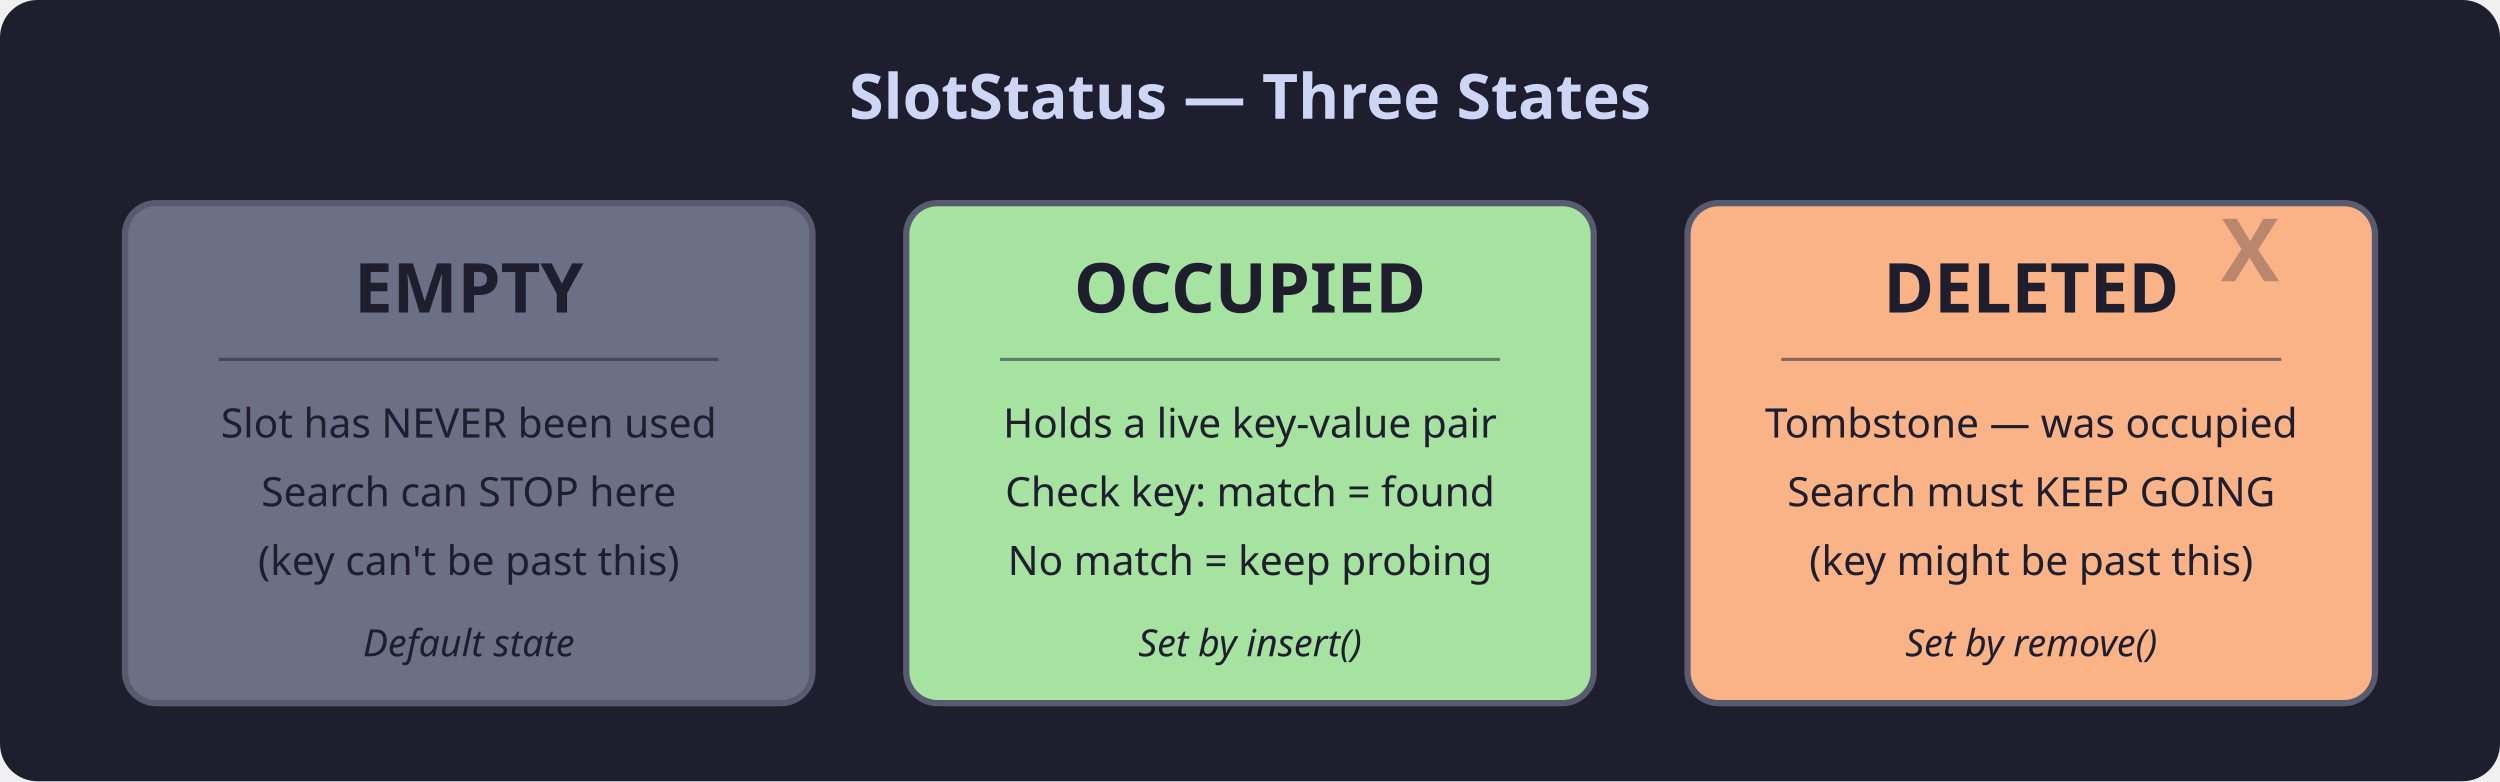
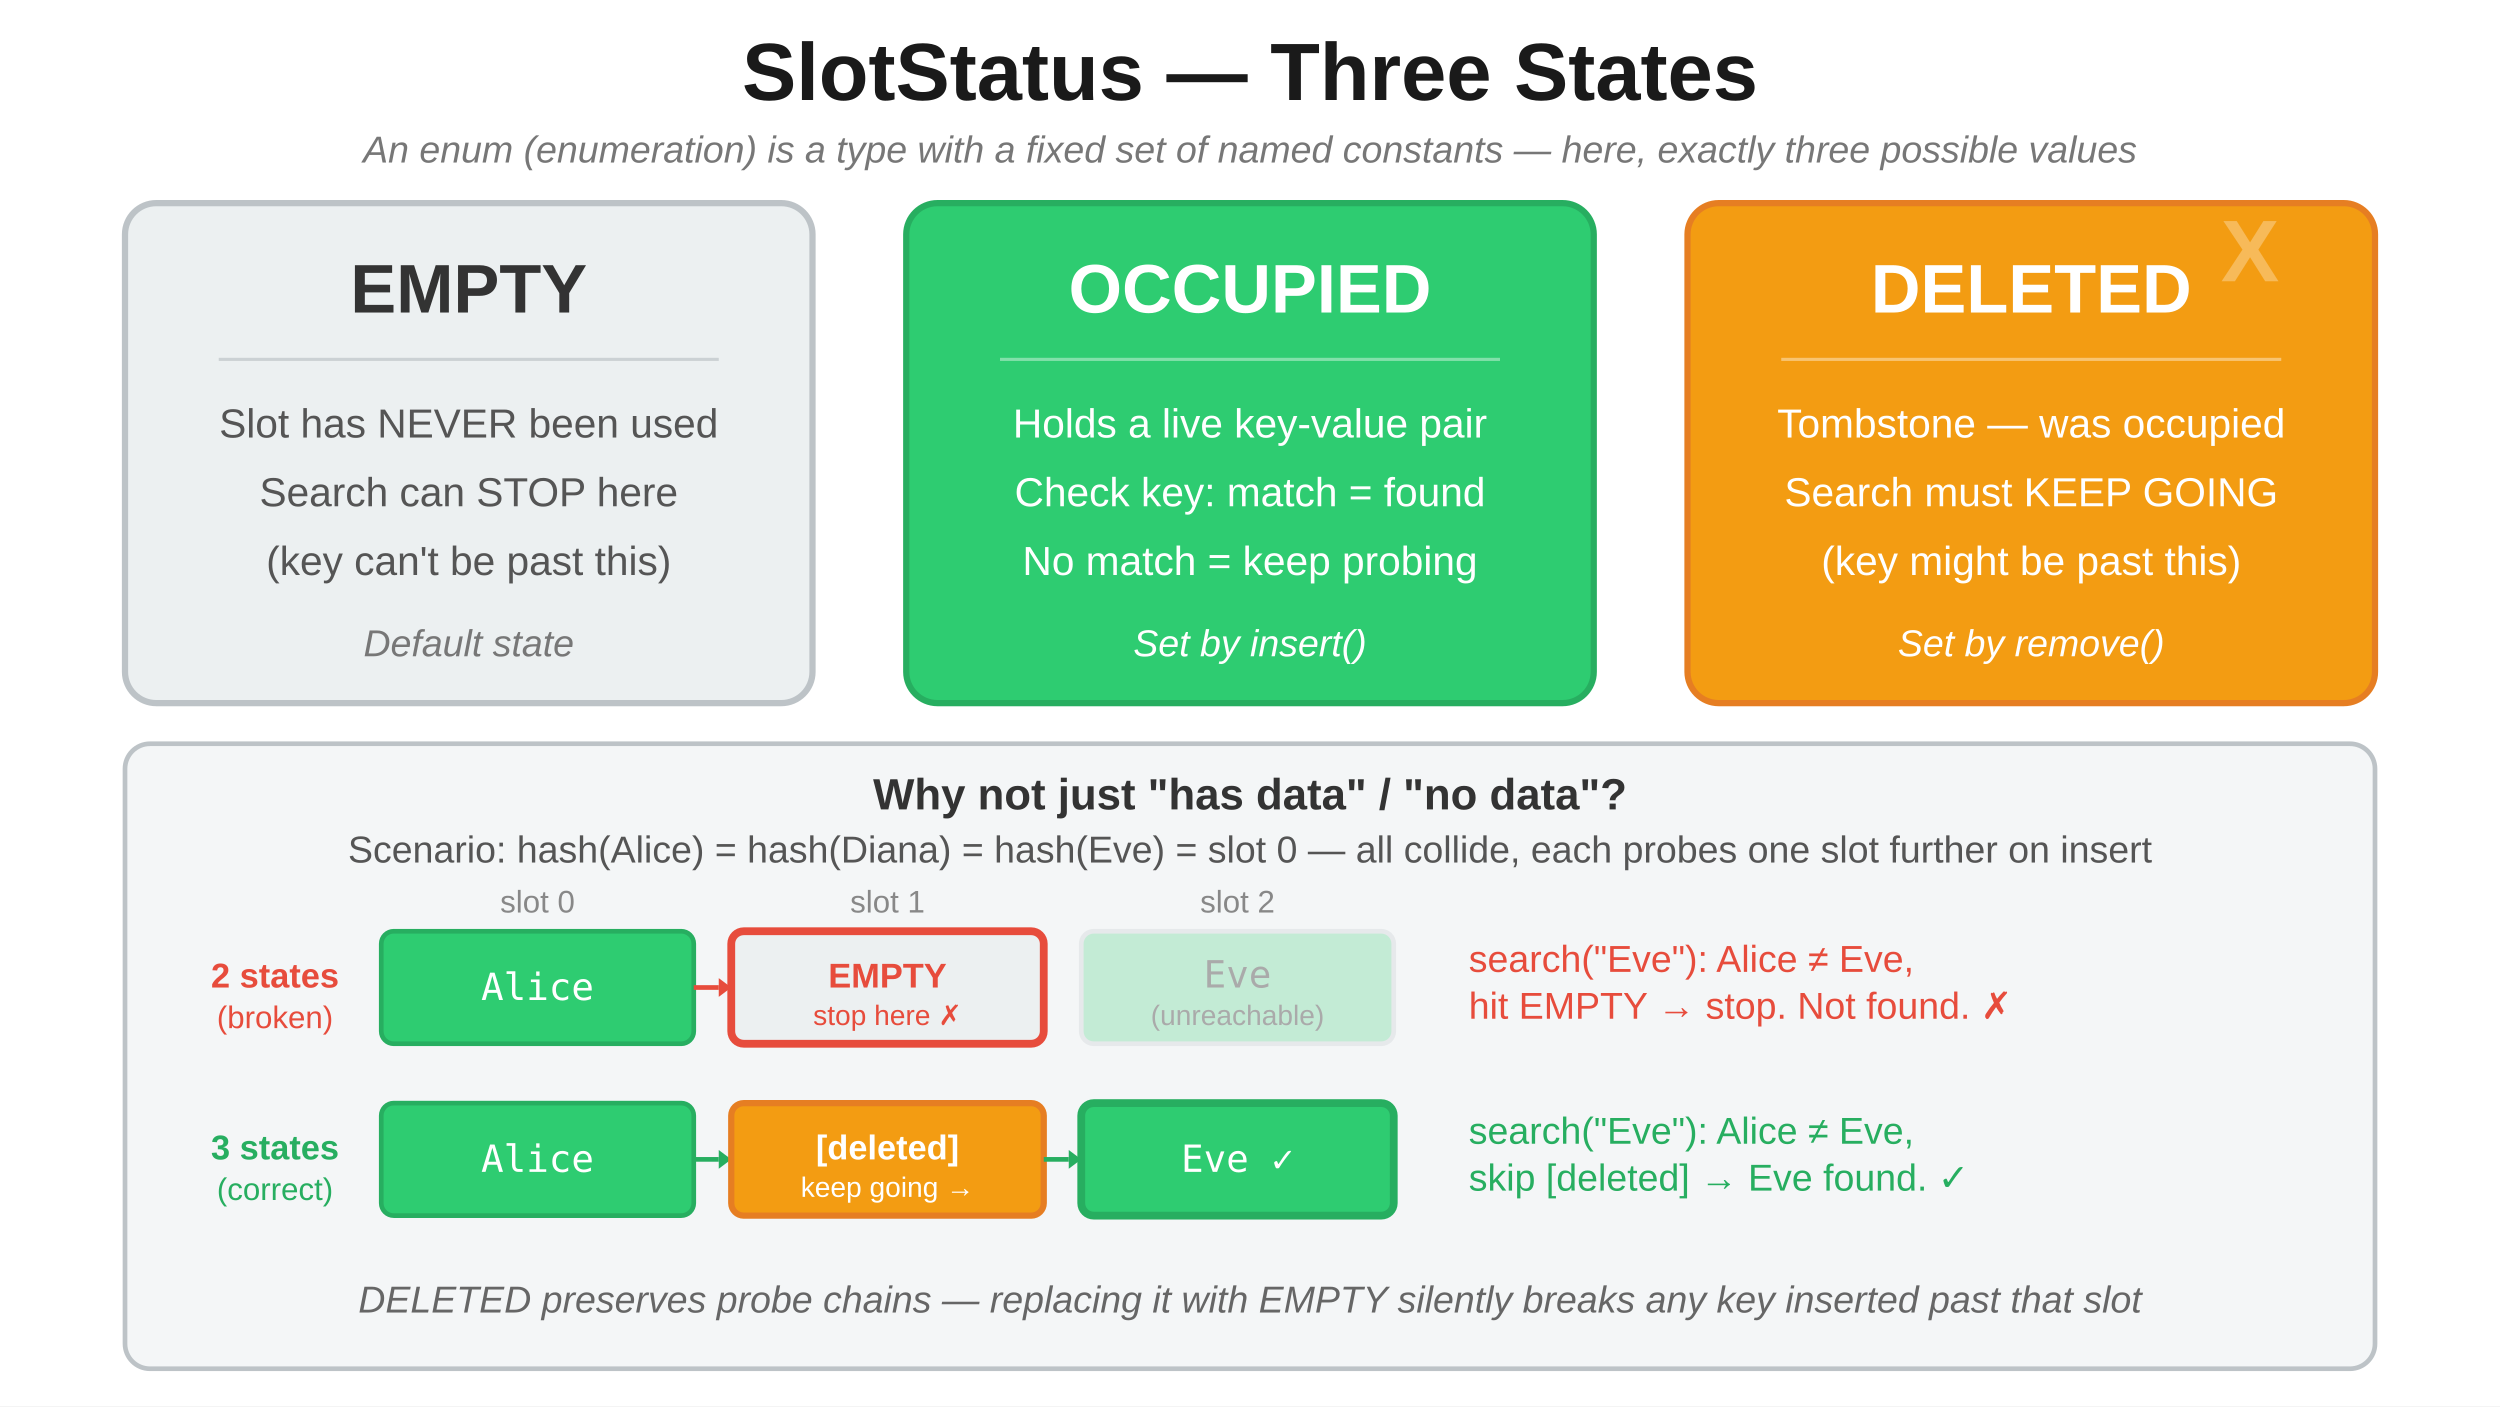
- <svg xmlns="http://www.w3.org/2000/svg" viewBox="0 0 800 250" font-family="sans-serif">
-   <rect width="800" height="250" rx="12" fill="#1e1e2e" />
-   <text x="400" y="38" text-anchor="middle" fill="#cdd6f4" font-size="20" font-weight="bold">SlotStatus — Three States</text>
-   <rect x="40" y="65" width="220" height="160" rx="10" fill="#6c7086" stroke="#585b70" stroke-width="2" />
-   <text x="150" y="100" text-anchor="middle" fill="#1e1e2e" font-size="22" font-weight="bold">EMPTY</text>
-   <line x1="70" y1="115" x2="230" y2="115" stroke="#1e1e2e" stroke-width="1" opacity="0.5" />
-   <text x="150" y="140" text-anchor="middle" fill="#1e1e2e" font-size="13">Slot has NEVER been used</text>
-   <text x="150" y="162" text-anchor="middle" fill="#1e1e2e" font-size="13">Search can STOP here</text>
-   <text x="150" y="184" text-anchor="middle" fill="#1e1e2e" font-size="13">(key can't be past this)</text>
-   <text x="150" y="210" text-anchor="middle" fill="#1e1e2e" font-size="12" font-style="italic">Default state</text>
-   <rect x="290" y="65" width="220" height="160" rx="10" fill="#a6e3a1" stroke="#585b70" stroke-width="2" />
-   <text x="400" y="100" text-anchor="middle" fill="#1e1e2e" font-size="22" font-weight="bold">OCCUPIED</text>
-   <line x1="320" y1="115" x2="480" y2="115" stroke="#1e1e2e" stroke-width="1" opacity="0.5" />
-   <text x="400" y="140" text-anchor="middle" fill="#1e1e2e" font-size="13">Holds a live key-value pair</text>
-   <text x="400" y="162" text-anchor="middle" fill="#1e1e2e" font-size="13">Check key: match = found</text>
-   <text x="400" y="184" text-anchor="middle" fill="#1e1e2e" font-size="13">No match = keep probing</text>
-   <text x="400" y="210" text-anchor="middle" fill="#1e1e2e" font-size="12" font-style="italic">Set by insert()</text>
-   <rect x="540" y="65" width="220" height="160" rx="10" fill="#fab387" stroke="#585b70" stroke-width="2" />
-   <text x="650" y="100" text-anchor="middle" fill="#1e1e2e" font-size="22" font-weight="bold">DELETED</text>
-   <line x1="570" y1="115" x2="730" y2="115" stroke="#1e1e2e" stroke-width="1" opacity="0.5" />
-   <text x="650" y="140" text-anchor="middle" fill="#1e1e2e" font-size="13">Tombstone — was occupied</text>
-   <text x="650" y="162" text-anchor="middle" fill="#1e1e2e" font-size="13">Search must KEEP GOING</text>
-   <text x="650" y="184" text-anchor="middle" fill="#1e1e2e" font-size="13">(key might be past this)</text>
-   <text x="650" y="210" text-anchor="middle" fill="#1e1e2e" font-size="12" font-style="italic">Set by remove()</text>
-   <text x="720" y="90" text-anchor="middle" fill="#1e1e2e" font-size="28" font-weight="bold" opacity="0.3">X</text>
+ <svg xmlns="http://www.w3.org/2000/svg" viewBox="0 0 800 450" font-family="'Segoe UI', Arial, sans-serif">
+   <rect width="100%" height="100%" fill="white" />
+   <text x="400" y="32" text-anchor="middle" fill="#1a1a1a" font-size="26" font-weight="bold">SlotStatus — Three States</text>
+   <text x="400" y="52" text-anchor="middle" fill="#777" font-size="12" font-style="italic">An enum (enumeration) is a type with a fixed set of named constants — here, exactly three possible values</text>
+   <rect x="40" y="65" width="220" height="160" rx="10" fill="#ecf0f1" stroke="#bdc3c7" stroke-width="2" />
+   <text x="150" y="100" text-anchor="middle" fill="#333" font-size="22" font-weight="bold">EMPTY</text>
+   <line x1="70" y1="115" x2="230" y2="115" stroke="#bdc3c7" stroke-width="1" opacity="0.7" />
+   <text x="150" y="140" text-anchor="middle" fill="#555" font-size="13">Slot has NEVER been used</text>
+   <text x="150" y="162" text-anchor="middle" fill="#555" font-size="13">Search can STOP here</text>
+   <text x="150" y="184" text-anchor="middle" fill="#555" font-size="13">(key can't be past this)</text>
+   <text x="150" y="210" text-anchor="middle" fill="#777" font-size="12" font-style="italic">Default state</text>
+   <rect x="290" y="65" width="220" height="160" rx="10" fill="#2ecc71" stroke="#27ae60" stroke-width="2" />
+   <text x="400" y="100" text-anchor="middle" fill="#fff" font-size="22" font-weight="bold">OCCUPIED</text>
+   <line x1="320" y1="115" x2="480" y2="115" stroke="#fff" stroke-width="1" opacity="0.4" />
+   <text x="400" y="140" text-anchor="middle" fill="#fff" font-size="13">Holds a live key-value pair</text>
+   <text x="400" y="162" text-anchor="middle" fill="#fff" font-size="13">Check key: match = found</text>
+   <text x="400" y="184" text-anchor="middle" fill="#fff" font-size="13">No match = keep probing</text>
+   <text x="400" y="210" text-anchor="middle" fill="#fff" font-size="12" font-style="italic">Set by insert()</text>
+   <rect x="540" y="65" width="220" height="160" rx="10" fill="#f39c12" stroke="#e67e22" stroke-width="2" />
+   <text x="650" y="100" text-anchor="middle" fill="#fff" font-size="22" font-weight="bold">DELETED</text>
+   <line x1="570" y1="115" x2="730" y2="115" stroke="#fff" stroke-width="1" opacity="0.4" />
+   <text x="650" y="140" text-anchor="middle" fill="#fff" font-size="13">Tombstone — was occupied</text>
+   <text x="650" y="162" text-anchor="middle" fill="#fff" font-size="13">Search must KEEP GOING</text>
+   <text x="650" y="184" text-anchor="middle" fill="#fff" font-size="13">(key might be past this)</text>
+   <text x="650" y="210" text-anchor="middle" fill="#fff" font-size="12" font-style="italic">Set by remove()</text>
+   <text x="720" y="90" text-anchor="middle" fill="#fff" font-size="28" font-weight="bold" opacity="0.3">X</text>
+   <rect x="40" y="238" width="720" height="200" rx="8" fill="#f4f6f7" stroke="#bdc3c7" stroke-width="1.5" />
+   <text x="400" y="259" text-anchor="middle" fill="#333" font-size="14" font-weight="bold">Why not just "has data" / "no data"?</text>
+   <text x="400" y="276" text-anchor="middle" fill="#555" font-size="12">Scenario: hash(Alice) = hash(Diana) = hash(Eve) = slot 0 — all collide, each probes one slot further on insert</text>
+   <text x="172" y="292" text-anchor="middle" fill="#888" font-size="10">slot 0</text>
+   <text x="284" y="292" text-anchor="middle" fill="#888" font-size="10">slot 1</text>
+   <text x="396" y="292" text-anchor="middle" fill="#888" font-size="10">slot 2</text>
+   <text x="88" y="316" text-anchor="middle" fill="#e74c3c" font-size="11" font-weight="bold">2 states</text>
+   <text x="88" y="329" text-anchor="middle" fill="#e74c3c" font-size="10">(broken)</text>
+   <rect x="122" y="298" width="100" height="36" rx="4" fill="#2ecc71" stroke="#27ae60" stroke-width="1.5" />
+   <text x="172" y="320" text-anchor="middle" fill="#fff" font-size="12" font-family="'Consolas',monospace">Alice</text>
+   <line x1="222" y1="316" x2="230" y2="316" stroke="#e74c3c" stroke-width="1.5" />
+   <polygon points="230,313 234,316 230,319" fill="#e74c3c" />
+   <rect x="234" y="298" width="100" height="36" rx="4" fill="#ecf0f1" stroke="#e74c3c" stroke-width="2.5" />
+   <text x="284" y="316" text-anchor="middle" fill="#e74c3c" font-size="11" font-weight="bold">EMPTY</text>
+   <text x="284" y="328" text-anchor="middle" fill="#e74c3c" font-size="9">stop here ✗</text>
+   <rect x="346" y="298" width="100" height="36" rx="4" fill="#2ecc71" stroke="#bdc3c7" stroke-width="1.5" opacity="0.25" />
+   <text x="396" y="316" text-anchor="middle" fill="#aaa" font-size="12" font-family="'Consolas',monospace">Eve</text>
+   <text x="396" y="328" text-anchor="middle" fill="#aaa" font-size="9">(unreachable)</text>
+   <text x="470" y="311" text-anchor="start" fill="#e74c3c" font-size="12">search("Eve"): Alice ≠ Eve,</text>
+   <text x="470" y="326" text-anchor="start" fill="#e74c3c" font-size="12">hit EMPTY → stop. Not found. ✗</text>
+   <text x="88" y="371" text-anchor="middle" fill="#27ae60" font-size="11" font-weight="bold">3 states</text>
+   <text x="88" y="384" text-anchor="middle" fill="#27ae60" font-size="10">(correct)</text>
+   <rect x="122" y="353" width="100" height="36" rx="4" fill="#2ecc71" stroke="#27ae60" stroke-width="1.5" />
+   <text x="172" y="375" text-anchor="middle" fill="#fff" font-size="12" font-family="'Consolas',monospace">Alice</text>
+   <line x1="222" y1="371" x2="230" y2="371" stroke="#27ae60" stroke-width="1.5" />
+   <polygon points="230,368 234,371 230,374" fill="#27ae60" />
+   <rect x="234" y="353" width="100" height="36" rx="4" fill="#f39c12" stroke="#e67e22" stroke-width="2" />
+   <text x="284" y="371" text-anchor="middle" fill="#fff" font-size="11" font-weight="bold">[deleted]</text>
+   <text x="284" y="383" text-anchor="middle" fill="#fff" font-size="9">keep going →</text>
+   <line x1="334" y1="371" x2="342" y2="371" stroke="#27ae60" stroke-width="1.5" />
+   <polygon points="342,368 346,371 342,374" fill="#27ae60" />
+   <rect x="346" y="353" width="100" height="36" rx="4" fill="#2ecc71" stroke="#27ae60" stroke-width="2.5" />
+   <text x="396" y="375" text-anchor="middle" fill="#fff" font-size="12" font-family="'Consolas',monospace">Eve ✓</text>
+   <text x="470" y="366" text-anchor="start" fill="#27ae60" font-size="12">search("Eve"): Alice ≠ Eve,</text>
+   <text x="470" y="381" text-anchor="start" fill="#27ae60" font-size="12">skip [deleted] → Eve found. ✓</text>
+   <text x="400" y="420" text-anchor="middle" fill="#666" font-size="12" font-style="italic">DELETED preserves probe chains — replacing it with EMPTY silently breaks any key inserted past that slot</text>
</svg>
